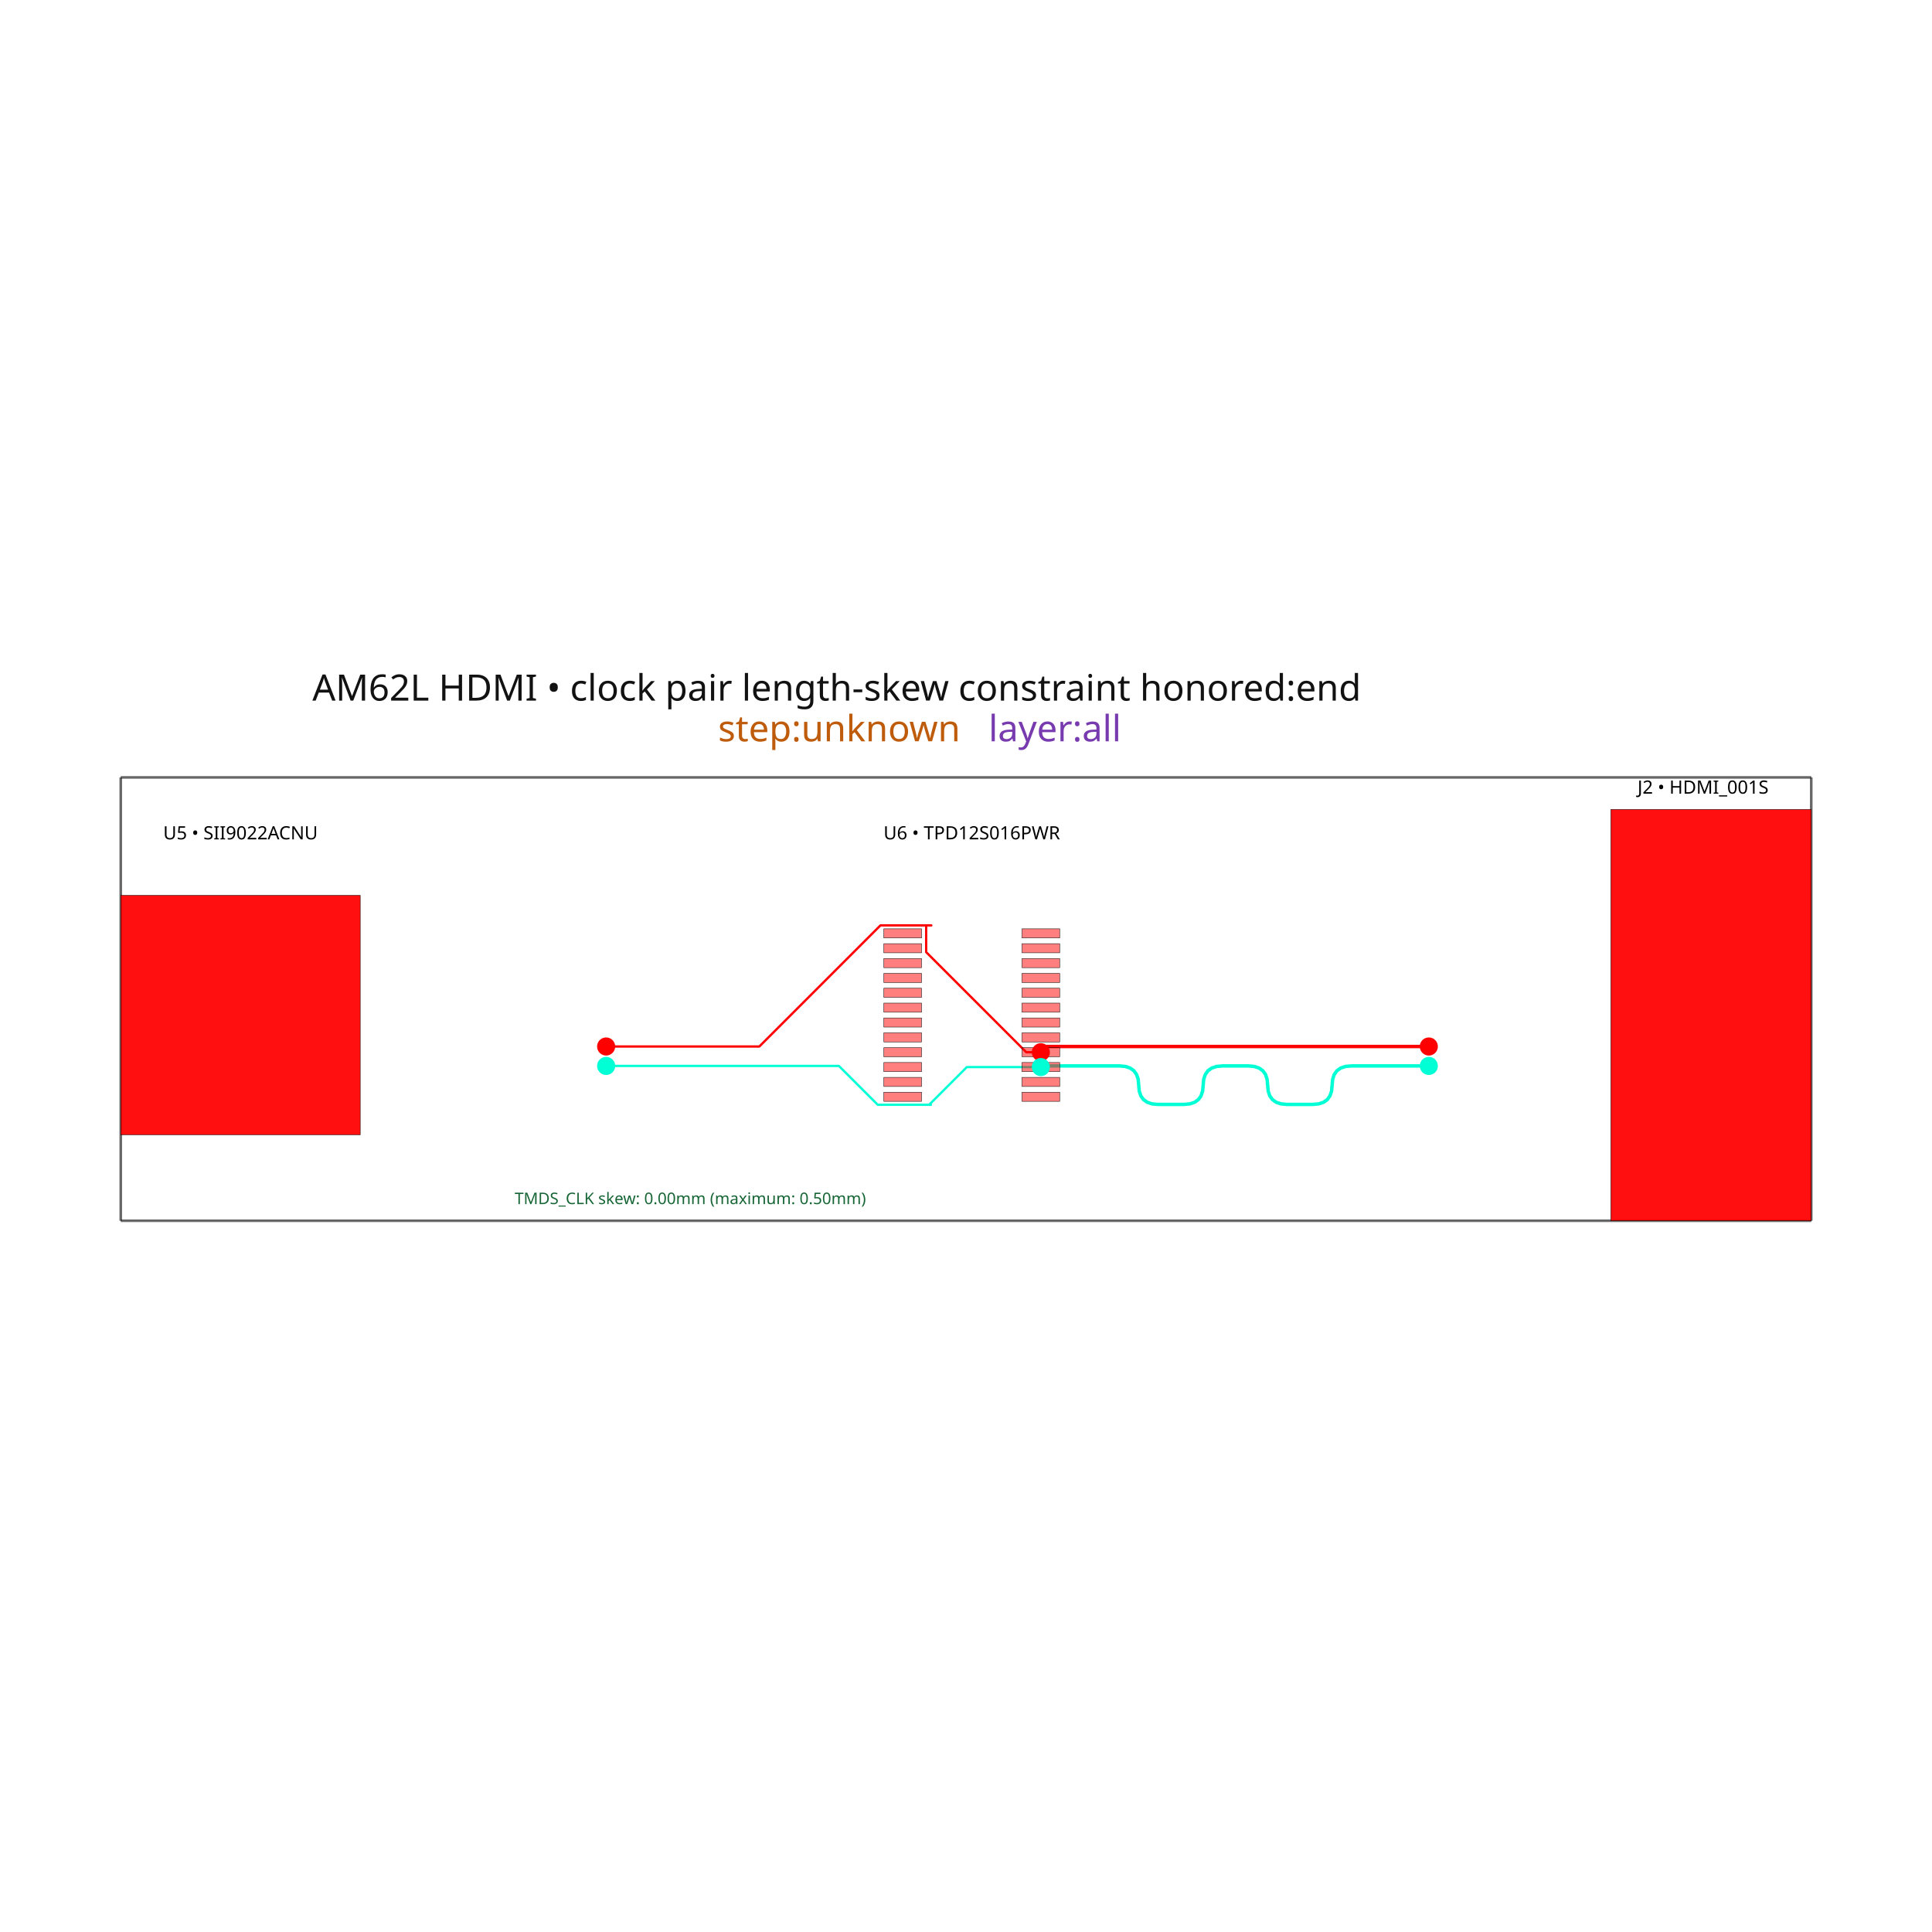
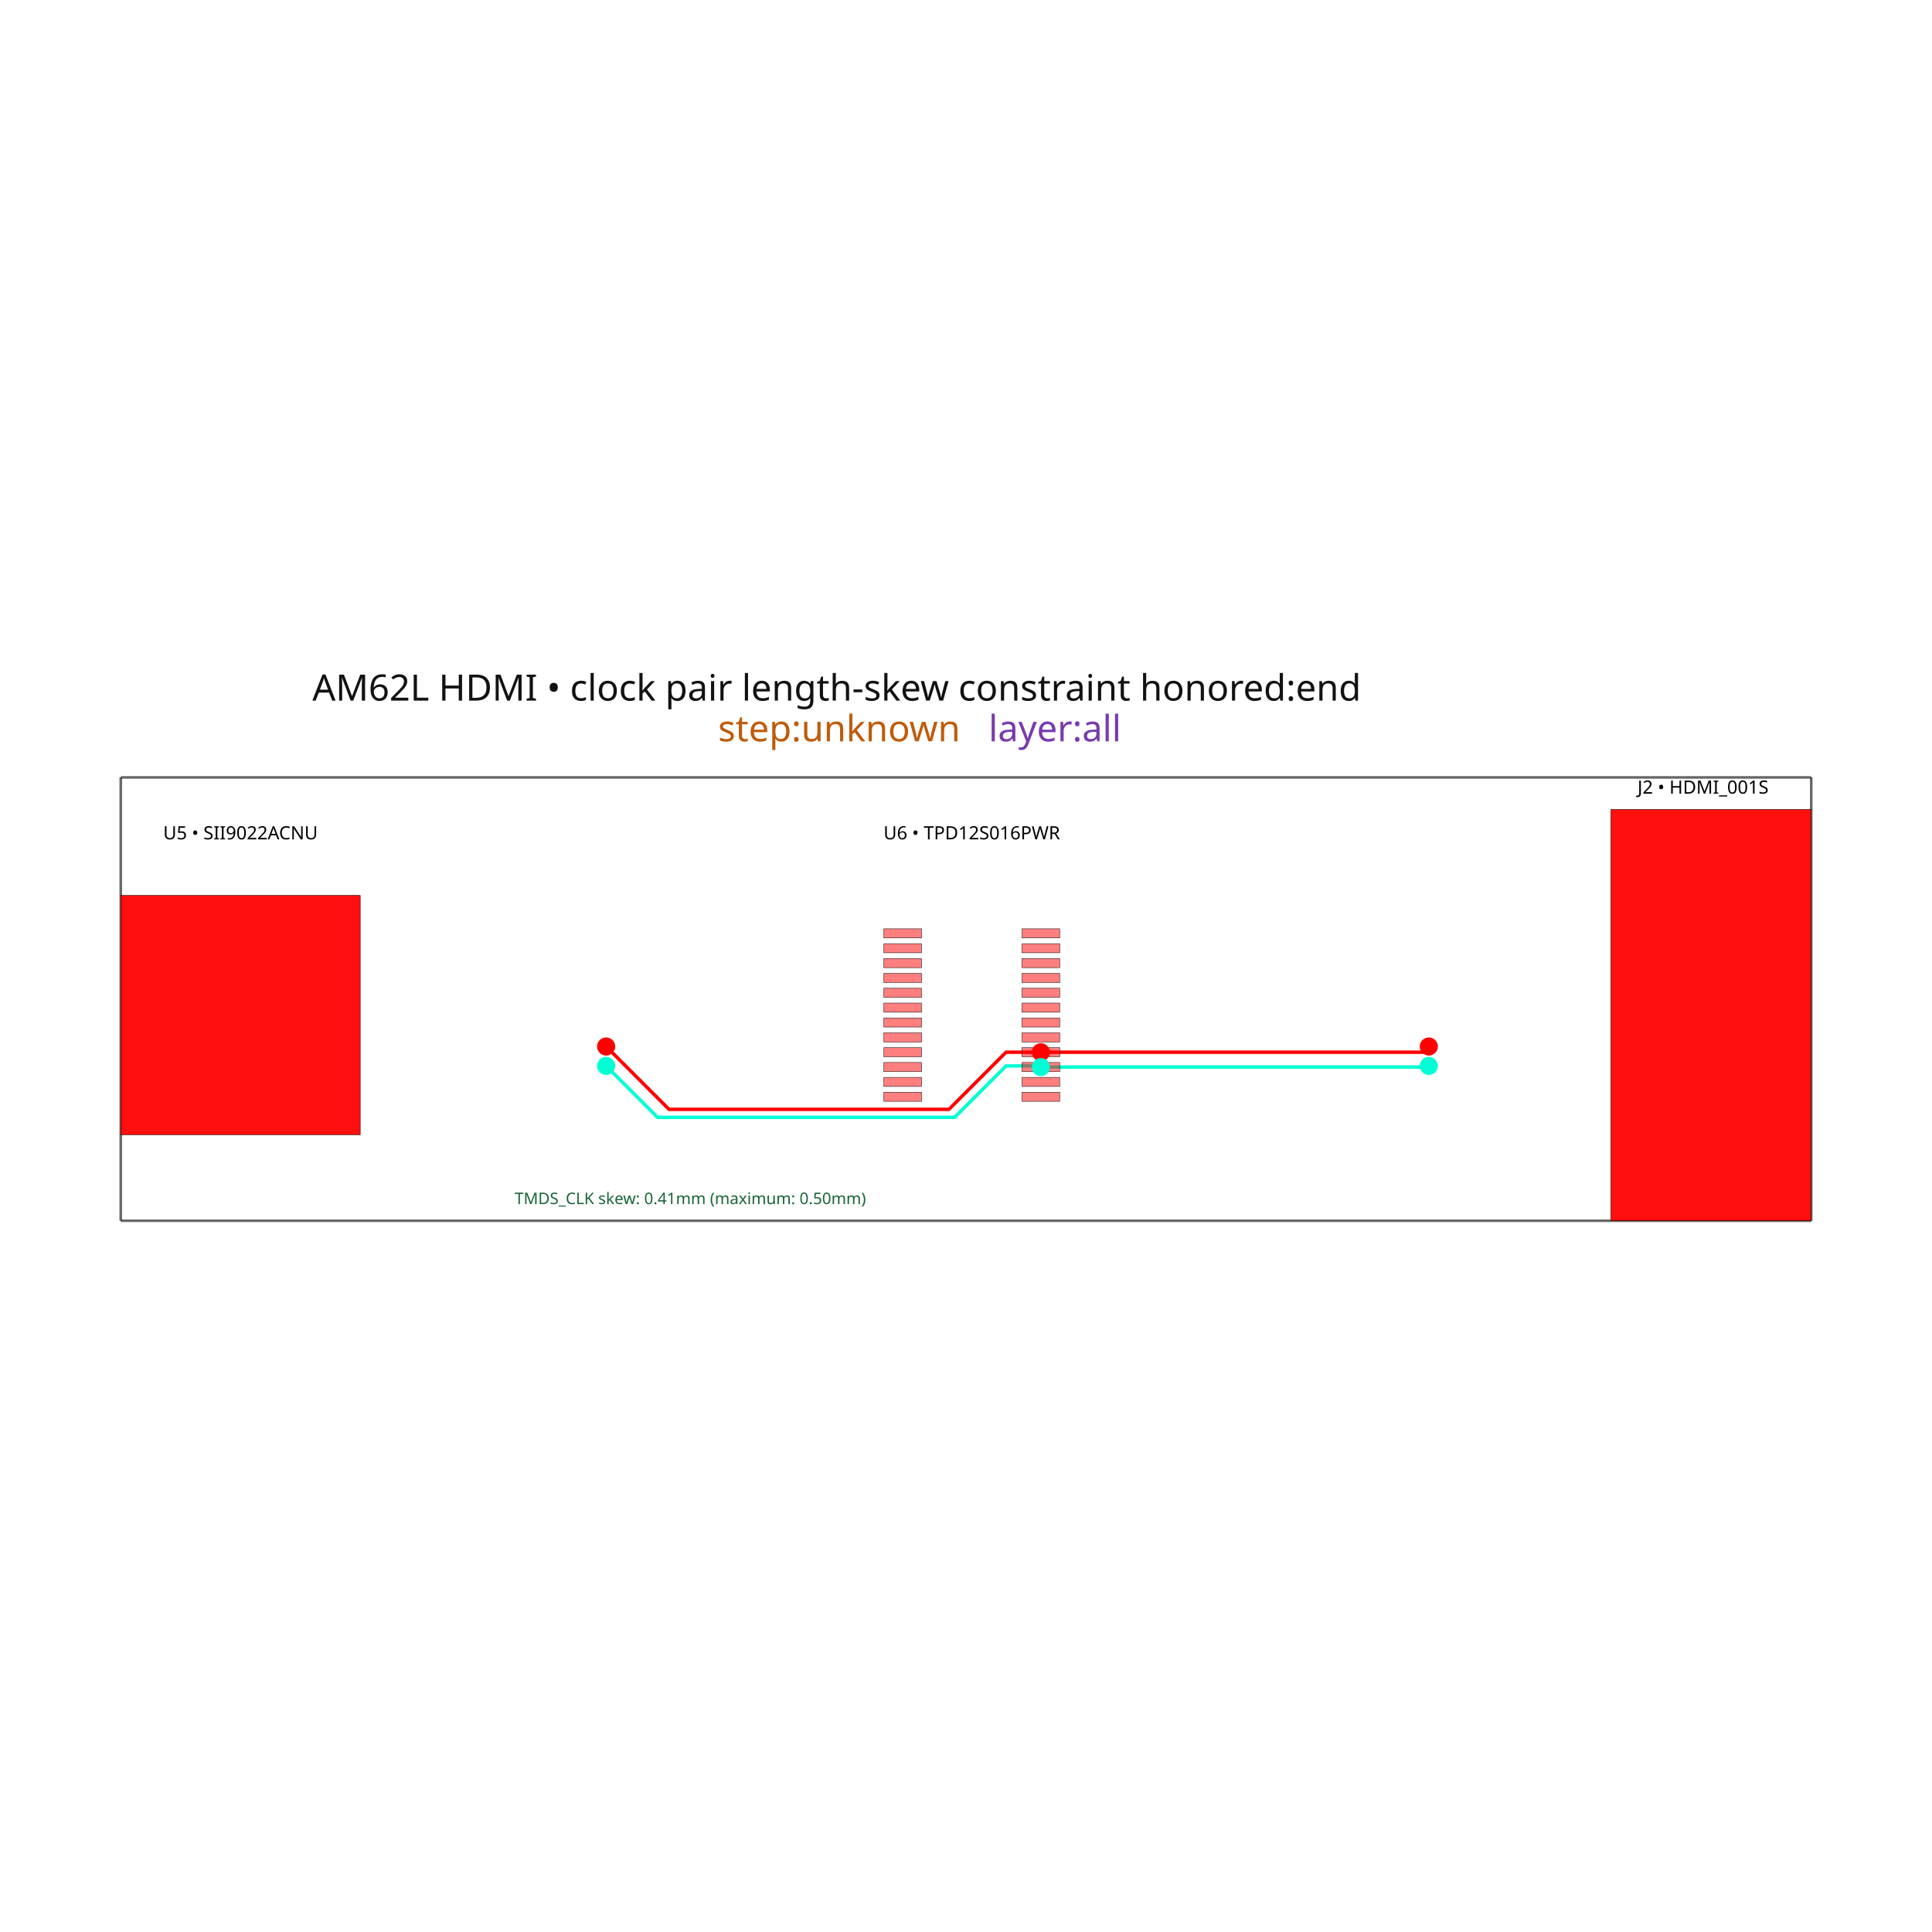
<svg xmlns="http://www.w3.org/2000/svg" width="640" height="640" viewBox="0 0 640 640">
  <rect width="100%" height="100%" fill="white" />
  <g>
    <polyline data-points="0,0 73.9750689,0" data-type="line" data-label="" points="40,404.389 600,404.389" fill="none" stroke="rgba(25,25,25,0.62)" stroke-linejoin="round" stroke-width="0.881" />
  </g>
  <g>
    <polyline data-points="73.9750689,0 73.9750689,19.400045499999997" data-type="line" data-label="" points="600,404.389 600,257.528" fill="none" stroke="rgba(25,25,25,0.62)" stroke-linejoin="round" stroke-width="0.881" />
  </g>
  <g>
    <polyline data-points="73.9750689,19.400045499999997 0,19.400045499999997" data-type="line" data-label="" points="600,257.528 40,257.528" fill="none" stroke="rgba(25,25,25,0.62)" stroke-linejoin="round" stroke-width="0.881" />
  </g>
  <g>
    <polyline data-points="0,19.400045499999997 0,0" data-type="line" data-label="" points="40,257.528 40,404.389" fill="none" stroke="rgba(25,25,25,0.62)" stroke-linejoin="round" stroke-width="0.881" />
  </g>
  <g>
-     <polyline data-points="57.2400327,6.775075749999998 53.850351603599904,6.775075749999998 53.593055082708275,6.751685157191667 53.3825397474333,6.681513378766676 53.218805597774974,6.564560414725022 53.10185263373332,6.400826265066707 53.03168085530833,6.19031092979173 53.0082902625,5.933014408900092 52.98489966969167,5.675717888008453 52.91472789126668,5.465202552733476 52.79777492722502,5.3014684030751615 52.63404077756671,5.1845154390335075 52.423525442291734,5.114343660608515 52.16622892140009,5.090953067800185 51.0291899785999,5.090953067800185 50.77189345770827,5.114343660608515 50.5613781224333,5.1845154390335075 50.39764397277497,5.3014684030751615 50.28069100873332,5.465202552733476 50.21051923030833,5.675717888008453 50.187128637499995,5.933014408900092 50.16373804469167,6.190310929791729 50.09356626626668,6.400826265066707 49.97661330222502,6.564560414725022 49.81287915256671,6.681513378766676 49.60236381729173,6.751685157191668 49.34506729640009,6.775075749999998 48.20802835359991,6.775075749999998 47.95073183270827,6.751685157191667 47.740216497433295,6.681513378766676 47.57648234777498,6.564560414725022 47.459529383733326,6.400826265066707 47.389357605308334,6.19031092979173 47.3659670125,5.933014408900092 47.34257641969167,5.675717888008453 47.272404641266675,5.465202552733476 47.155451677225024,5.3014684030751615 46.991717527566706,5.1845154390335075 46.78120219229173,5.114343660608515 46.523905671400094,5.090953067800185 45.386866728599905,5.090953067800185 45.12957020770827,5.114343660608515 44.91905487243329,5.1845154390335075 44.755320722774975,5.3014684030751615 44.638367758733324,5.465202552733476 44.56819598030833,5.675717888008453 44.5448053875,5.933014408900092 44.52141479469167,6.190310929791729 44.45124301626668,6.400826265066707 44.33429005222502,6.564560414725022 44.17055590256671,6.681513378766676 43.960040567291735,6.751685157191668 43.70274404640009,6.775075749999998 40.31306295,6.775075749999998 40.2626327,6.724967499999998" data-type="line" data-label="source_trace_31" points="473.314,353.101 447.654,353.101 445.706,353.278 444.112,353.809 442.873,354.695 441.987,355.934 441.456,357.528 441.279,359.475 441.102,361.423 440.571,363.017 439.685,364.256 438.446,365.142 436.852,365.673 434.905,365.85 426.297,365.85 424.349,365.673 422.756,365.142 421.516,364.256 420.631,363.017 420.1,361.423 419.922,359.475 419.745,357.528 419.214,355.934 418.329,354.695 417.089,353.809 415.496,353.278 413.548,353.101 404.94,353.101 402.993,353.278 401.399,353.809 400.16,354.695 399.274,355.934 398.743,357.528 398.566,359.475 398.389,361.423 397.858,363.017 396.972,364.256 395.733,365.142 394.139,365.673 392.191,365.85 383.584,365.85 381.636,365.673 380.043,365.142 378.803,364.256 377.918,363.017 377.387,361.423 377.209,359.475 377.032,357.528 376.501,355.934 375.616,354.695 374.376,353.809 372.783,353.278 370.835,353.101 345.175,353.101 344.793,353.48" fill="none" stroke="hsl(170, 100%, 50%)" stroke-linejoin="round" stroke-width="1.136" />
+     <polyline data-points="40.2626327,6.724967499999998 57.0126327,6.724967499999998 57.2400327,6.775075749999998" data-type="line" data-label="source_trace_31" points="344.793,353.48 471.592,353.48 473.314,353.101" fill="none" stroke="hsl(170, 100%, 50%)" stroke-linejoin="round" stroke-width="1.136" />
  </g>
  <g>
-     <polyline data-points="21.2400327,6.775075749999998 31.424364930993846,6.775075749999998 33.12419178099384,5.075248899999999 35.4540327,5.075248899999999 35.374140708237746,5.075248899999999 37.02393730823775,6.7250454999999985 40.2626327,6.724967499999998" data-type="line" data-label="source_trace_31" points="200.79,353.101 277.886,353.101 290.754,365.969 308.391,365.969 307.786,365.969 320.276,353.48 344.793,353.48" fill="none" stroke="hsl(170, 100%, 50%)" stroke-linejoin="round" stroke-width="0.757" />
+     <polyline data-points="21.2400327,6.775075749999998 23.4900327,4.525075749999998 36.4900327,4.525075749999998 38.7400327,6.775075749999998 39.9900327,6.775075749999998 40.2626327,6.724967499999998" data-type="line" data-label="source_trace_31" points="200.79,353.101 217.822,370.134 316.234,370.134 333.267,353.101 342.729,353.101 344.793,353.48" fill="none" stroke="hsl(170, 100%, 50%)" stroke-linejoin="round" stroke-width="1.136" />
  </g>
  <g>
-     <polyline data-points="57.2400327,7.625075749999999 40.51306295,7.625075749999999 40.2626327,7.374953499999998" data-type="line" data-label="source_trace_30" points="473.314,346.666 346.689,346.666 344.793,348.56" fill="none" stroke="hsl(0, 100%, 50%)" stroke-linejoin="round" stroke-width="1.136" />
+     <polyline data-points="40.2626327,7.374953499999998 57.0126327,7.374953499999998 57.2400327,7.625075749999999" data-type="line" data-label="source_trace_30" points="344.793,348.56 471.592,348.56 473.314,346.666" fill="none" stroke="hsl(0, 100%, 50%)" stroke-linejoin="round" stroke-width="1.136" />
  </g>
  <g>
-     <polyline data-points="21.2400327,7.625075749999999 27.944510096606226,7.625075749999999 33.24427644660623,12.9248421 35.4700327,12.9248421 35.244231278152135,12.9248421 35.244231278152135,11.755423041978496 39.62460882013063,7.375045499999999 40.263032700000004,7.375045499999999 40.2626327,7.374953499999998" data-type="line" data-label="source_trace_30" points="200.79,346.666 251.543,346.666 291.663,306.546 308.512,306.546 306.803,306.546 306.803,315.399 339.963,348.559 344.796,348.559 344.793,348.56" fill="none" stroke="hsl(0, 100%, 50%)" stroke-linejoin="round" stroke-width="0.757" />
+     <polyline data-points="21.2400327,7.625075749999999 23.9900327,4.875075749999999 36.2400327,4.875075749999999 38.7400327,7.375075749999999 39.9900327,7.375075749999999 40.2626327,7.374953499999998" data-type="line" data-label="source_trace_30" points="200.79,346.666 221.607,367.484 314.341,367.484 333.267,348.559 342.729,348.559 344.793,348.56" fill="none" stroke="hsl(0, 100%, 50%)" stroke-linejoin="round" stroke-width="1.136" />
  </g>
  <g>
    <rect data-type="rect" data-label="AM62L HDMI • clock pair length-skew constraint honored:end step:unknown layer:all" data-x="36.98753445" data-y="9.700022749999999" x="40" y="257.528" width="560" height="146.861" fill="rgba(255,255,255,0)" stroke="rgba(25,25,25,0.42)" stroke-width="0.132" />
  </g>
  <g>
    <rect data-type="rect" data-label="top" data-x="34.2174327" data-y="9.324911499999999" x="292.785" y="332.284" width="12.491" height="3.028" fill="rgba(255,0,0,0.5)" stroke="black" stroke-width="0.132" />
  </g>
  <g>
    <rect data-type="rect" data-label="top" data-x="34.2174327" data-y="9.974897499999999" x="292.785" y="327.364" width="12.491" height="3.028" fill="rgba(255,0,0,0.5)" stroke="black" stroke-width="0.132" />
  </g>
  <g>
    <rect data-type="rect" data-label="top" data-x="34.2174327" data-y="10.6248835" x="292.785" y="322.443" width="12.491" height="3.028" fill="rgba(255,0,0,0.5)" stroke="black" stroke-width="0.132" />
  </g>
  <g>
    <rect data-type="rect" data-label="top" data-x="34.2174327" data-y="11.2748695" x="292.785" y="317.523" width="12.491" height="3.028" fill="rgba(255,0,0,0.5)" stroke="black" stroke-width="0.132" />
  </g>
  <g>
    <rect data-type="rect" data-label="top" data-x="34.2174327" data-y="11.9248555" x="292.785" y="312.602" width="12.491" height="3.028" fill="rgba(255,0,0,0.5)" stroke="black" stroke-width="0.132" />
  </g>
  <g>
    <rect data-type="rect" data-label="top" data-x="34.2174327" data-y="12.5748415" x="292.785" y="307.682" width="12.491" height="3.028" fill="rgba(255,0,0,0.5)" stroke="black" stroke-width="0.132" />
  </g>
  <g>
    <rect data-type="rect" data-label="top" data-x="34.2174327" data-y="8.675179499999999" x="292.785" y="337.203" width="12.491" height="3.028" fill="rgba(255,0,0,0.5)" stroke="black" stroke-width="0.132" />
  </g>
  <g>
    <rect data-type="rect" data-label="top" data-x="34.2174327" data-y="5.4252495" x="292.785" y="361.805" width="12.491" height="3.028" fill="rgba(255,0,0,0.5)" stroke="black" stroke-width="0.132" />
  </g>
  <g>
    <rect data-type="rect" data-label="top" data-x="34.2174327" data-y="6.0749815" x="292.785" y="356.887" width="12.491" height="3.028" fill="rgba(255,0,0,0.5)" stroke="black" stroke-width="0.132" />
  </g>
  <g>
    <rect data-type="rect" data-label="top" data-x="34.2174327" data-y="6.724967499999999" x="292.785" y="351.966" width="12.491" height="3.028" fill="rgba(255,0,0,0.5)" stroke="black" stroke-width="0.132" />
  </g>
  <g>
    <rect data-type="rect" data-label="top" data-x="34.2174327" data-y="7.374953499999999" x="292.785" y="347.046" width="12.491" height="3.028" fill="rgba(255,0,0,0.5)" stroke="black" stroke-width="0.132" />
  </g>
  <g>
    <rect data-type="rect" data-label="top" data-x="34.2174327" data-y="8.024939499999999" x="292.785" y="342.125" width="12.491" height="3.028" fill="rgba(255,0,0,0.5)" stroke="black" stroke-width="0.132" />
  </g>
  <g>
    <rect data-type="rect" data-label="top" data-x="40.2626327" data-y="9.974897499999999" x="338.547" y="327.364" width="12.491" height="3.028" fill="rgba(255,0,0,0.5)" stroke="black" stroke-width="0.132" />
  </g>
  <g>
    <rect data-type="rect" data-label="top" data-x="40.2626327" data-y="10.624883499999997" x="338.547" y="322.443" width="12.491" height="3.028" fill="rgba(255,0,0,0.5)" stroke="black" stroke-width="0.132" />
  </g>
  <g>
    <rect data-type="rect" data-label="top" data-x="40.2626327" data-y="11.274869499999998" x="338.547" y="317.523" width="12.491" height="3.028" fill="rgba(255,0,0,0.5)" stroke="black" stroke-width="0.132" />
  </g>
  <g>
    <rect data-type="rect" data-label="top" data-x="40.2626327" data-y="11.924855499999998" x="338.547" y="312.602" width="12.491" height="3.028" fill="rgba(255,0,0,0.5)" stroke="black" stroke-width="0.132" />
  </g>
  <g>
    <rect data-type="rect" data-label="top" data-x="40.2626327" data-y="12.574841499999998" x="338.547" y="307.682" width="12.491" height="3.028" fill="rgba(255,0,0,0.5)" stroke="black" stroke-width="0.132" />
  </g>
  <g>
    <rect data-type="rect" data-label="top" data-x="40.2626327" data-y="9.324911499999999" x="338.547" y="332.284" width="12.491" height="3.028" fill="rgba(255,0,0,0.5)" stroke="black" stroke-width="0.132" />
  </g>
  <g>
    <rect data-type="rect" data-label="top" data-x="40.2626327" data-y="5.425249499999998" x="338.547" y="361.805" width="12.491" height="3.028" fill="rgba(255,0,0,0.5)" stroke="black" stroke-width="0.132" />
  </g>
  <g>
    <rect data-type="rect" data-label="top" data-x="40.2626327" data-y="6.074981499999998" x="338.547" y="356.887" width="12.491" height="3.028" fill="rgba(255,0,0,0.5)" stroke="black" stroke-width="0.132" />
  </g>
  <g>
    <rect data-type="rect" data-label="top source_trace_31" data-x="40.2626327" data-y="6.724967499999998" x="338.547" y="351.966" width="12.491" height="3.028" fill="rgba(255,0,0,0.5)" stroke="black" stroke-width="0.132" />
  </g>
  <g>
    <rect data-type="rect" data-label="top source_trace_30" data-x="40.2626327" data-y="7.374953499999998" x="338.547" y="347.046" width="12.491" height="3.028" fill="rgba(255,0,0,0.5)" stroke="black" stroke-width="0.132" />
  </g>
  <g>
    <rect data-type="rect" data-label="top" data-x="40.2626327" data-y="8.024939499999999" x="338.547" y="342.125" width="12.491" height="3.028" fill="rgba(255,0,0,0.5)" stroke="black" stroke-width="0.132" />
  </g>
  <g>
    <rect data-type="rect" data-label="top" data-x="40.2626327" data-y="8.675179499999999" x="338.547" y="337.203" width="12.491" height="3.028" fill="rgba(255,0,0,0.5)" stroke="black" stroke-width="0.132" />
  </g>
  <g>
    <rect data-type="rect" data-label="top inner1 inner2 bottom" data-x="5.2400327" data-y="9.000045499999999" x="40" y="296.59" width="79.335" height="79.335" fill="rgba(255,0,0,0.938)" stroke="black" stroke-width="0.132" />
  </g>
  <g>
    <rect data-type="rect" data-label="top inner1 inner2 bottom" data-x="69.59003195" data-y="9.000045499999999" x="533.61" y="268.126" width="66.39" height="136.263" fill="rgba(255,0,0,0.938)" stroke="black" stroke-width="0.132" />
  </g>
  <text data-type="text" data-label="U5 • SII9022ACNU" data-x="5.2400327" data-y="17.0000455" x="79.668" y="275.697" fill="black" font-size="6.056" font-family="sans-serif" text-anchor="middle" dominant-baseline="central">U5 • SII9022ACNU</text>
  <text data-type="text" data-label="U6 • TPD12S016PWR" data-x="37.2400327" data-y="17.0000455" x="321.911" y="275.697" fill="black" font-size="6.056" font-family="sans-serif" text-anchor="middle" dominant-baseline="central">U6 • TPD12S016PWR</text>
  <text data-type="text" data-label="J2 • HDMI_001S" data-x="69.2400327" data-y="19.0000455" x="564.155" y="260.556" fill="black" font-size="6.056" font-family="sans-serif" text-anchor="middle" dominant-baseline="central">J2 • HDMI_001S</text>
-   <text data-type="text" data-label="TMDS_CLK skew: 0.00mm (maximum: 0.50mm)" data-x="17.2400327" data-y="1.0000454999999988" x="170.509" y="396.819" fill="#166534" font-size="5.299" font-family="sans-serif" text-anchor="start" dominant-baseline="central">TMDS_CLK skew: 0.00mm (maximum: 0.50mm)</text>
+   <text data-type="text" data-label="TMDS_CLK skew: 0.41mm (maximum: 0.50mm)" data-x="17.2400327" data-y="1.0000454999999988" x="170.509" y="396.819" fill="#166534" font-size="5.299" font-family="sans-serif" text-anchor="start" dominant-baseline="central">TMDS_CLK skew: 0.41mm (maximum: 0.50mm)</text>
  <text data-type="text" data-label="AM62L HDMI • clock pair length-skew constraint honored:end" data-x="8.384883366619999" data-y="22.29530829042" x="103.475" y="235.611" fill="rgb(18,18,18)" font-size="12.043" font-family="sans-serif" text-anchor="start" dominant-baseline="text-after-edge">AM62L HDMI • clock pair length-skew constraint honored:end</text>
  <text data-type="text" data-label="step:unknown" data-x="26.13825300458" data-y="20.513608111699998" x="237.87" y="249.099" fill="rgb(190,92,12)" font-size="12.043" font-family="sans-serif" text-anchor="start" dominant-baseline="text-after-edge">step:unknown</text>
  <text data-type="text" data-label=" layer:all" data-x="37.97383276322" data-y="20.513608111699998" x="327.466" y="249.099" fill="rgb(120,58,175)" font-size="12.043" font-family="sans-serif" text-anchor="start" dominant-baseline="text-after-edge"> layer:all</text>
  <g>
    <circle data-type="point" data-label="source_trace_30 source_trace_30 top" data-x="21.2400327" data-y="7.625075749999999" cx="200.79" cy="346.666" r="3" fill="hsl(0, 100%, 50%)" />
  </g>
  <g>
    <circle data-type="point" data-label="source_trace_30 source_trace_30 top" data-x="40.2626327" data-y="7.374953499999998" cx="344.793" cy="348.56" r="3" fill="hsl(0, 100%, 50%)" />
  </g>
  <g>
    <circle data-type="point" data-label="source_trace_30 source_trace_30 top" data-x="57.2400327" data-y="7.625075749999999" cx="473.314" cy="346.666" r="3" fill="hsl(0, 100%, 50%)" />
  </g>
  <g>
    <circle data-type="point" data-label="source_trace_31 source_trace_31 top" data-x="21.2400327" data-y="6.775075749999998" cx="200.79" cy="353.101" r="3" fill="hsl(170, 100%, 50%)" />
  </g>
  <g>
    <circle data-type="point" data-label="source_trace_31 source_trace_31 top" data-x="40.2626327" data-y="6.724967499999998" cx="344.793" cy="353.48" r="3" fill="hsl(170, 100%, 50%)" />
  </g>
  <g>
    <circle data-type="point" data-label="source_trace_31 source_trace_31 top" data-x="57.2400327" data-y="6.775075749999998" cx="473.314" cy="353.101" r="3" fill="hsl(170, 100%, 50%)" />
  </g>
  <g id="crosshair" style="display: none">
    <line id="crosshair-h" y1="0" y2="640" stroke="#666" stroke-width="0.5" />
    <line id="crosshair-v" x1="0" x2="640" stroke="#666" stroke-width="0.5" />
    <text id="coordinates" font-family="monospace" font-size="12" fill="#666" />
  </g>
</svg>
